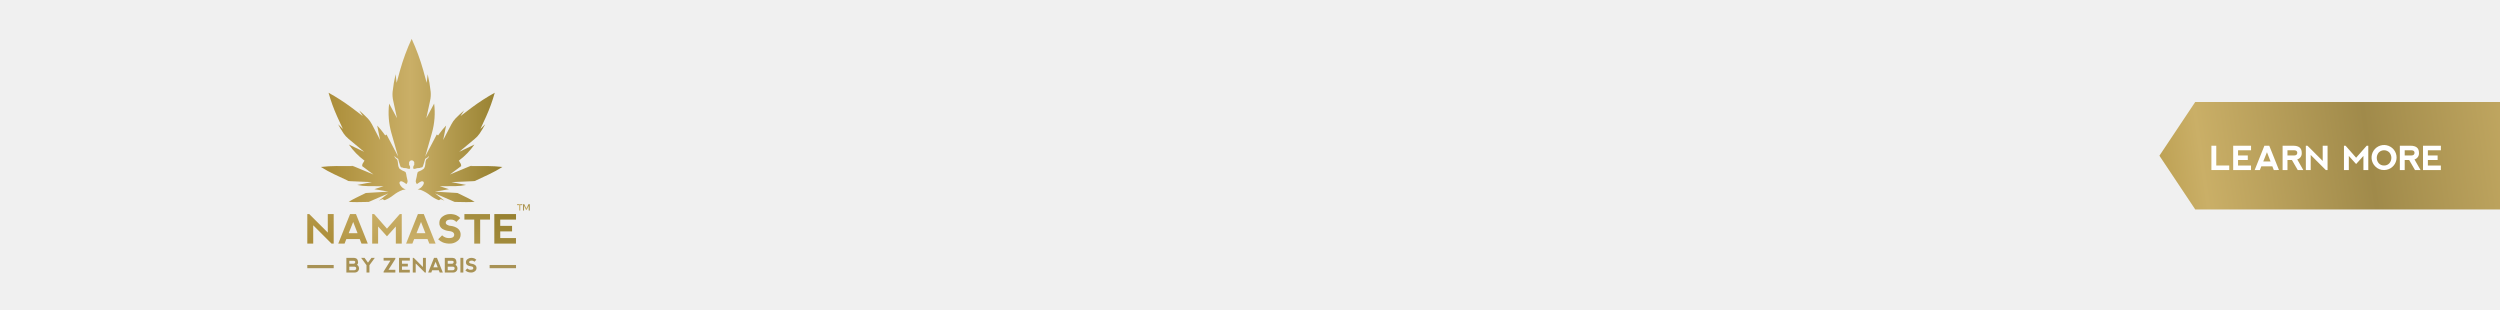
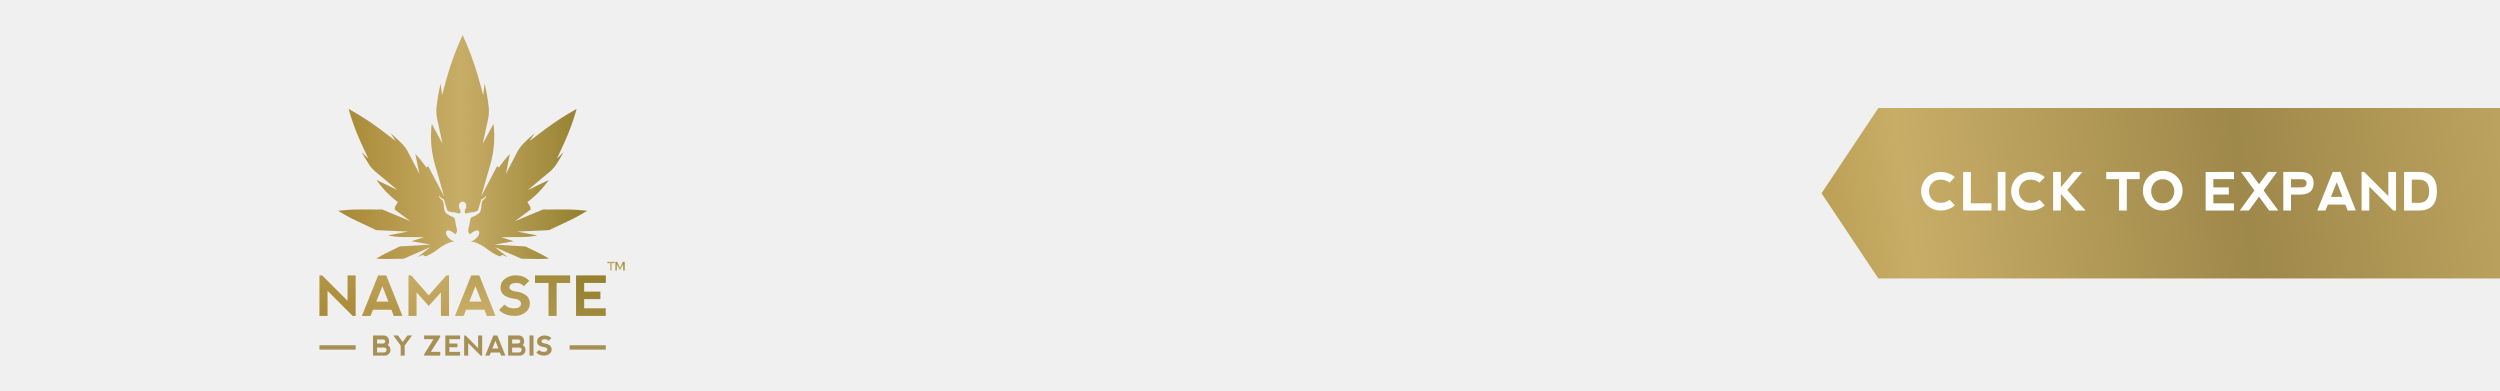
- <svg xmlns="http://www.w3.org/2000/svg" xmlns:xlink="http://www.w3.org/1999/xlink" id="Content" width="728" height="90" viewBox="0 0 728 90">
+ <svg xmlns="http://www.w3.org/2000/svg" xmlns:xlink="http://www.w3.org/1999/xlink" id="Content" width="320" height="50" viewBox="0 0 320 50">
  <defs>
-     <style>.cls-1{fill:url(#New_Gradient_Swatch_1);}.cls-2{fill:url(#linear-gradient);}.cls-3{fill:url(#linear-gradient-2);}.cls-4{fill:url(#linear-gradient-3);}.cls-5{fill:url(#linear-gradient-4);}.cls-6{fill:url(#linear-gradient-5);}.cls-7{fill:url(#linear-gradient-6);}.cls-8{fill:url(#linear-gradient-7);}.cls-9{fill:url(#New_Gradient_Swatch_2);}.cls-10{fill:#a89255;}.cls-11{fill:url(#New_Gradient_Swatch_2-2);}.cls-12{fill:#fff;}</style>
-     <linearGradient id="New_Gradient_Swatch_1" x1="93.448" y1="35.091" x2="146.304" y2="35.091" gradientUnits="userSpaceOnUse">
-       <stop offset="0" stop-color="#a88a34" />
-       <stop offset="0.493" stop-color="#caaf67" />
-       <stop offset="1" stop-color="#957f2e" />
+     <style>.cls-1{fill:url(#New_Gradient_Swatch_1);}.cls-2{fill:url(#linear-gradient);}.cls-3{fill:url(#linear-gradient-2);}.cls-4{fill:url(#linear-gradient-3);}.cls-5{fill:url(#linear-gradient-4);}.cls-6{fill:url(#linear-gradient-5);}.cls-7{fill:url(#linear-gradient-6);}.cls-8{fill:url(#linear-gradient-7);}.cls-9{fill:url(#New_Gradient_Swatch_2);}.cls-10{fill:#a69055;}.cls-11{fill:url(#New_Gradient_Swatch_2-2);}.cls-12{fill:#fff;}</style>
+     <linearGradient id="New_Gradient_Swatch_1" x1="43.278" y1="18.817" x2="75.156" y2="18.817" gradientUnits="userSpaceOnUse">
+       <stop offset="0" stop-color="#a68834" />
+       <stop offset="0.493" stop-color="#c8ad67" />
+       <stop offset="1" stop-color="#937f2e" />
    </linearGradient>
-     <linearGradient id="linear-gradient" x1="147.106" y1="149.213" x2="147.106" y2="60.56" gradientUnits="userSpaceOnUse">
-       <stop offset="0" stop-color="#a88a34" />
-       <stop offset="0.499" stop-color="#caaf67" />
-       <stop offset="1" stop-color="#957f2e" />
+     <linearGradient id="linear-gradient" x1="75.639" y1="87.645" x2="75.639" y2="34.177" gradientUnits="userSpaceOnUse">
+       <stop offset="0" stop-color="#a68834" />
+       <stop offset="0.499" stop-color="#c8ad67" />
+       <stop offset="1" stop-color="#937f2e" />
    </linearGradient>
-     <linearGradient id="linear-gradient-2" x1="122.548" y1="103.061" x2="122.548" y2="37.602" xlink:href="#linear-gradient" />
-     <linearGradient id="linear-gradient-3" x1="130.866" y1="125.512" x2="130.866" y2="39.368" xlink:href="#linear-gradient" />
-     <linearGradient id="linear-gradient-4" x1="138.963" y1="127.474" x2="138.963" y2="52.07" xlink:href="#linear-gradient" />
-     <linearGradient id="linear-gradient-5" x1="93.329" y1="74.612" x2="93.329" y2="1.756" xlink:href="#linear-gradient" />
-     <linearGradient id="linear-gradient-6" x1="112.685" y1="93.017" x2="112.685" y2="27.939" xlink:href="#linear-gradient" />
-     <linearGradient id="linear-gradient-7" x1="102.799" y1="83.298" x2="102.799" y2="17.839" xlink:href="#linear-gradient" />
-     <linearGradient id="New_Gradient_Swatch_2" x1="150.61" y1="60.379" x2="154.251" y2="60.379" gradientUnits="userSpaceOnUse">
-       <stop offset="0" stop-color="#a88a34" />
-       <stop offset="0.188" stop-color="#caaf67" />
-       <stop offset="0.461" stop-color="#a08a4a" />
-       <stop offset="0.763" stop-color="#caaf67" />
-       <stop offset="1" stop-color="#957f2e" />
+     <linearGradient id="linear-gradient-2" x1="60.829" y1="59.81" x2="60.829" y2="20.331" xlink:href="#linear-gradient" />
+     <linearGradient id="linear-gradient-3" x1="65.845" y1="73.35" x2="65.845" y2="21.396" xlink:href="#linear-gradient" />
+     <linearGradient id="linear-gradient-4" x1="70.729" y1="74.534" x2="70.729" y2="29.057" xlink:href="#linear-gradient" />
+     <linearGradient id="linear-gradient-5" x1="43.206" y1="42.652" x2="43.206" y2="-1.288" xlink:href="#linear-gradient" />
+     <linearGradient id="linear-gradient-6" x1="54.88" y1="53.752" x2="54.88" y2="14.503" xlink:href="#linear-gradient" />
+     <linearGradient id="linear-gradient-7" x1="48.918" y1="47.891" x2="48.918" y2="8.412" xlink:href="#linear-gradient" />
+     <linearGradient id="New_Gradient_Swatch_2" x1="77.753" y1="34.068" x2="79.949" y2="34.068" gradientUnits="userSpaceOnUse">
+       <stop offset="0" stop-color="#a68834" />
+       <stop offset="0.188" stop-color="#c8ad67" />
+       <stop offset="0.461" stop-color="#9e884a" />
+       <stop offset="0.763" stop-color="#c8ad67" />
+       <stop offset="1" stop-color="#937f2e" />
    </linearGradient>
-     <linearGradient id="New_Gradient_Swatch_2-2" x1="608.584" y1="56.177" x2="784.912" y2="31.257" xlink:href="#New_Gradient_Swatch_2" />
+     <linearGradient id="New_Gradient_Swatch_2-2" x1="215.248" y1="34.208" x2="371.152" y2="12.174" xlink:href="#New_Gradient_Swatch_2" />
  </defs>
-   <path class="cls-1" d="M116.663,52.805c.574-.169,1.616.805,1.684.805a1.243,1.243,0,0,0,.347-.802c0-.344-.245-1.013-.291-1.418a6.742,6.742,0,0,0-.245-1.173c-.09-.267-.712-.383-1.047-.589a5.46,5.46,0,0,1-.843-.584,2.668,2.668,0,0,1-.359-1.224,4.81,4.81,0,0,0-.201-1.245c-.116-.218-.416-.372-.618-.574a.87.87,0,0,1-.208-.535c.155-.048.204.351.383.385s.167.182.448.279c.281.097.291.23.327.492s.351,1.146.455,1.507c.104.361.213.633.57.645.356.012.308.196.727.162a2.346,2.346,0,0,1,1.006.194c.225.08.509.087.606-.07.097-.158-.068-.793-.068-.793-.145,0-.17-.196-.225-.378-.056-.182.034-.196.034-.196a.768.768,0,1,1,1.464,0s.09.014.034.196c-.056.182-.08.378-.226.378,0,0-.165.635-.068.793.097.157.38.15.606.07a2.346,2.346,0,0,1,1.006-.194c.419.034.371-.15.727-.162.356-.012.465-.284.569-.645.104-.361.419-1.245.456-1.507s.046-.395.327-.492c.281-.097.269-.245.448-.279s.228-.434.383-.385a.871.871,0,0,1-.208.535c-.202.202-.501.356-.618.574a4.81,4.81,0,0,0-.201,1.245,2.668,2.668,0,0,1-.359,1.224,5.462,5.462,0,0,1-.843.584c-.334.206-.957.322-1.047.589a6.715,6.715,0,0,0-.245,1.173c-.046.405-.291,1.074-.291,1.418a1.243,1.243,0,0,0,.347.802c.068,0,1.11-.974,1.684-.805.574.17.346.974-.25,1.57a2.553,2.553,0,0,1-1.235.77,6.689,6.689,0,0,1,.938.175,10.037,10.037,0,0,1,2.678,1.528,9.731,9.731,0,0,0,2.388,1.394,2.039,2.039,0,0,0,.231.051c.082-.069.511-.317.511-.317a9.607,9.607,0,0,0,1.079.462L126.68,56.319l5.451,2.373c.09.039.18.075.269.106l3.295.059c.865.016,1.719-.022,2.512-.083-.639-.394-1.331-.788-2.073-1.151l-2.891-1.414c-.096-.012-.195-.021-.295-.027l-6.301-.378,4.094-.712-2.654-.864,4.543-.03a15.42,15.42,0,0,0,3.101-.341l-4.293-.818,6.292-.279a6.176,6.176,0,0,0,1.053-.134l-.478.058,4.153-1.948a37.106,37.106,0,0,0,3.846-2.114,40.581,40.581,0,0,0-4.498-.272l-4.72.011.526-.172a5.911,5.911,0,0,0-1.114.344L130.991,50.826l3.332-2.483-.025.004-.076-.572-.606-.999a19.951,19.951,0,0,0,4.537-4.684l-4.452,2.131,4.536-3.778a7.471,7.471,0,0,0,1.44-1.562c.585-.884,1.128-1.79,1.623-2.707l-1.406,1.388,1.685-3.666a48.417,48.417,0,0,0,2.494-6.894,58.688,58.688,0,0,0-6.682,4.305l-3.3,2.501,1.052-1.64c-.854.726-1.679,1.492-2.467,2.29a7.23,7.23,0,0,0-1.215,1.702l-2.41,4.616.856-4.213a19.919,19.919,0,0,0-1.909,2.284l-.42.586-.385-.264a1.098,1.098,0,0,0-.06.1l-3.31,6.278,1.952-6.823a21.659,21.659,0,0,0,.648-8.563l-2.28,4.237,1.104-5.097a8.298,8.298,0,0,0,.172-2.543,41.062,41.062,0,0,0-.876-5.145l-.3,2.502-.99-3.647a62.058,62.058,0,0,0-3.38-9.148,61.995,61.995,0,0,0-3.38,9.148l-.99,3.647-.301-2.502a41.1,41.1,0,0,0-.876,5.145,8.302,8.302,0,0,0,.172,2.544l1.103,5.098-2.278-4.238a21.656,21.656,0,0,0,.648,8.562l1.953,6.824-3.311-6.278a1.052,1.052,0,0,0-.06-.1l-.385.264-.42-.586a19.921,19.921,0,0,0-1.909-2.284l.856,4.213-2.41-4.616a7.234,7.234,0,0,0-1.214-1.702c-.786-.796-1.61-1.562-2.463-2.287l1.055,1.641-3.306-2.505a58.659,58.659,0,0,0-6.682-4.305,48.409,48.409,0,0,0,2.494,6.894l1.685,3.666-1.406-1.388c.495.917,1.039,1.823,1.624,2.707a7.464,7.464,0,0,0,1.44,1.562l4.536,3.778-4.452-2.131a19.947,19.947,0,0,0,4.537,4.684L105.53,47.775l-.076.572-.026-.004,3.333,2.483-5.506-2.295a5.947,5.947,0,0,0-1.113-.344l.526.172-4.72-.011a40.584,40.584,0,0,0-4.498.272,37.106,37.106,0,0,0,3.846,2.114l4.153,1.948-.478-.058a6.149,6.149,0,0,0,1.053.135l6.292.279-4.293.818a15.421,15.421,0,0,0,3.101.341l4.555.03-2.663.864,4.092.711L106.804,56.182q-.15.009-.295.027L103.618,57.623c-.741.363-1.434.756-2.073,1.151.793.061,1.647.099,2.512.083l3.295-.059c.09-.032.18-.068.27-.106L113.072,56.319l-2.75,2.12a9.607,9.607,0,0,0,1.079-.462s.429.247.511.316a2.012,2.012,0,0,0,.231-.05,9.727,9.727,0,0,0,2.388-1.394A10.038,10.038,0,0,1,117.21,55.321a6.688,6.688,0,0,1,.938-.175,2.553,2.553,0,0,1-1.235-.77C116.316,53.78,116.089,52.975,116.663,52.805Z" />
-   <polygon class="cls-2" points="150.265 63.944 150.265 62.339 143.946 62.344 143.946 70.94 150.254 70.94 150.254 69.334 145.667 69.334 145.667 67.379 149.113 67.379 149.113 65.779 145.667 65.779 145.667 63.944 150.265 63.944" />
-   <path class="cls-3" d="M121.691,62.339,118.25,70.94h1.835l.516-1.319h3.899l.516,1.319,1.829-.006-3.435-8.596Zm-.401,5.562,1.308-3.269,1.273,3.269Z" />
-   <path class="cls-4" d="M133.246,66.496a4.265,4.265,0,0,0-1.978-.717,2.267,2.267,0,0,1-1.319-.516.671.671,0,0,1,0-.832q.287-.487,1.319-.487a1.975,1.975,0,0,1,1.606.688l1.147-1.147a4.013,4.013,0,0,0-1.233-.86,4.8,4.8,0,0,0-1.858-.287,3.443,3.443,0,0,0-2.01.691,2.14,2.14,0,0,0-.978,1.832,1.903,1.903,0,0,0,.86,1.778,4.622,4.622,0,0,0,1.892.631q1.147.115,1.431.602a.909.909,0,0,1,0,.975q-.284.487-1.431.487a2.724,2.724,0,0,1-1.95-.803l-1.147,1.147a4.34,4.34,0,0,0,1.376.917,5.094,5.094,0,0,0,2.001.344,3.474,3.474,0,0,0,2.21-.745,2.205,2.205,0,0,0,.949-1.778A2.153,2.153,0,0,0,133.246,66.496Z" />
-   <polygon class="cls-5" points="135.236 63.944 138.103 63.944 138.103 70.94 139.823 70.94 139.823 63.944 142.69 63.944 142.69 62.339 135.236 62.339 135.236 63.944" />
-   <polygon class="cls-6" points="95.451 67.729 90.06 62.339 89.487 62.339 89.487 70.94 91.207 70.94 91.207 65.607 96.54 70.94 97.171 70.94 97.171 62.339 95.451 62.339 95.451 67.729" />
-   <polygon class="cls-7" points="112.683 66.582 108.955 62.339 108.382 62.339 108.382 70.94 110.102 70.94 110.102 65.951 112.683 68.818 115.263 65.951 115.269 70.94 116.989 70.94 116.989 62.339 116.416 62.339 112.683 66.582" />
-   <path class="cls-8" d="M101.942,62.339,98.501,70.94h1.835l.516-1.319h3.899l.516,1.319,1.829-.006-3.435-8.596Zm-.401,5.562,1.307-3.269,1.273,3.269Z" />
-   <path class="cls-9" d="M151.501,59.738v1.561h-.31V59.738h-.581v-.279h1.474v.279Zm2.464,1.561-.003-1.375-.581,1.183h-.202l-.581-1.183v1.375H152.306v-1.84h.368l.607,1.222.605-1.222h.365v1.84Z" />
-   <path class="cls-10" d="M103.961,77.108a1.214,1.214,0,0,1-.695,2.257l-2.405-.003V75.091H103.129q1.08.063,1.14,1.257A.895.895,0,0,1,103.961,77.108Zm-2.242-.305h1.197a.482.482,0,0,0,.53-.533q-.014-.313-.521-.331h-1.205Zm0,1.892h1.396a.558.558,0,0,0,.615-.618q-.014-.41-.607-.427h-1.405Z" />
-   <path class="cls-10" d="M105.158,75.088h1.003l.992,1.396,1.014-1.396h.98l-1.567,2.137v2.137h-.855V77.225Z" />
-   <path class="cls-10" d="M115.125,79.362h-3.422l.003-.285,1.992-3.191h-1.992l-.003-.798h3.422v.313l-2,3.163h2Z" />
-   <path class="cls-10" d="M116.199,79.362V75.091l3.14-.003v.798h-2.285v.912H118.766v.795h-1.712v.972H119.333V79.362Z" />
-   <path class="cls-10" d="M120.199,79.362V75.088h.285l2.678,2.678V75.088h.855V79.362H123.704L121.054,76.712V79.362Z" />
-   <path class="cls-10" d="M124.678,79.362l1.71-4.274h.855l1.706,4.271-.909.003-.256-.655h-1.938l-.256.655Zm2.16-3.134-.65,1.624h1.282Z" />
-   <path class="cls-10" d="M132.623,77.108a1.214,1.214,0,0,1-.695,2.257l-2.405-.003V75.091h2.268q1.08.063,1.14,1.257A.897.897,0,0,1,132.623,77.108Zm-2.243-.305h1.197a.482.482,0,0,0,.53-.533c-.009-.209-.183-.319-.521-.331h-1.206Zm0,1.892h1.396a.557.557,0,0,0,.615-.618q-.013-.41-.607-.427h-1.405Z" />
-   <path class="cls-10" d="M134.07,75.085h.852V79.362H134.07Z" />
-   <path class="cls-10" d="M138.093,75.23a1.984,1.984,0,0,1,.612.427l-.57.57a.981.981,0,0,0-.798-.342q-.513,0-.655.242a.335.335,0,0,0,0,.413,1.127,1.127,0,0,0,.655.256,2.12,2.12,0,0,1,.983.356,1.071,1.071,0,0,1,.441.955,1.096,1.096,0,0,1-.471.883,1.726,1.726,0,0,1-1.098.37,2.533,2.533,0,0,1-.995-.171,2.166,2.166,0,0,1-.684-.456l.57-.57a1.355,1.355,0,0,0,.969.399q.57,0,.711-.242a.45.45,0,0,0,0-.484q-.14-.242-.711-.299a2.296,2.296,0,0,1-.94-.313.946.946,0,0,1-.427-.883,1.063,1.063,0,0,1,.486-.91,1.71,1.71,0,0,1,.999-.344A2.391,2.391,0,0,1,138.093,75.23Z" />
-   <rect class="cls-10" x="89.487" y="77.164" width="7.684" height="0.936" />
-   <rect class="cls-10" x="142.581" y="77.164" width="7.684" height="0.936" />
-   <polygon class="cls-11" points="731.23 29.694 639.255 29.694 628.822 45.342 639.255 60.992 731.23 60.992 731.23 29.694" />
-   <path class="cls-12" d="M645.378,42.434v5.761h3.777V49.517h-5.194v-7.083Z" />
-   <path class="cls-12" d="M650.302,49.517V42.438l5.203-.005v1.322h-3.786v1.512h2.838V46.584h-2.838v1.61h3.777V49.517Z" />
-   <path class="cls-12" d="M656.559,49.517l2.833-7.083h1.416l2.828,7.078-1.506.005-.425-1.086h-3.211l-.425,1.086Zm3.579-5.194-1.077,2.691h2.125Z" />
-   <path class="cls-12" d="M668.958,46.429l1.766,3.088h-1.624l-1.695-2.928h-1.294V49.517h-1.416v-7.083h3.088q2.479,0,2.479,2.04A1.833,1.833,0,0,1,668.958,46.429Zm-2.848-1.162h1.983q.854-.015.878-.779-.023-.699-.864-.728h-1.997Z" />
-   <path class="cls-12" d="M671.46,49.517v-7.083h.472l4.438,4.438V42.434h1.417v7.083h-.52l-4.392-4.391V49.517Z" />
-   <path class="cls-12" d="M682.56,49.517v-7.083h.472l3.069,3.494,3.073-3.494h.473v7.083h-1.417l-.004-4.108-2.125,2.361-2.125-2.361V49.517Z" />
-   <path class="cls-12" d="M691.715,48.499a3.646,3.646,0,1,1,2.525,1.018A3.432,3.432,0,0,1,691.715,48.499Zm2.53-.305a1.987,1.987,0,0,0,1.53-.638,2.416,2.416,0,0,0,0-3.164,2.165,2.165,0,0,0-3.069,0,2.416,2.416,0,0,0,0,3.164A1.997,1.997,0,0,0,694.245,48.194Z" />
-   <path class="cls-12" d="M703.099,46.429l1.766,3.088h-1.624l-1.695-2.928H700.251V49.517h-1.416v-7.083h3.088q2.479,0,2.479,2.04A1.833,1.833,0,0,1,703.099,46.429ZM700.251,45.267h1.983q.854-.015.878-.779-.023-.699-.864-.728H700.251Z" />
-   <path class="cls-12" d="M705.581,49.517V42.438l5.203-.005v1.322h-3.786v1.512h2.838V46.584h-2.838v1.61h3.777V49.517Z" />
+   <path class="cls-1" d="M57.279,29.5c.346-.102.975.485,1.016.485a.75.75,0,0,0,.209-.484c0-.207-.148-.611-.176-.855a4.067,4.067,0,0,0-.148-.707c-.054-.161-.43-.231-.631-.355a3.293,3.293,0,0,1-.509-.352,1.609,1.609,0,0,1-.216-.738,2.901,2.901,0,0,0-.121-.751c-.07-.132-.251-.224-.373-.346a.525.525,0,0,1-.126-.323c.094-.029.123.212.231.232s.101.11.27.168.175.139.197.297.212.691.275.909.129.382.344.389.186.118.438.098a1.415,1.415,0,0,1,.607.117c.136.048.307.053.365-.042s-.041-.478-.041-.478c-.088,0-.102-.118-.136-.228s.02-.118.02-.118a.463.463,0,1,1,.883,0s.054.009.02.118-.048.228-.136.228c0,0-.099.383-.041.478s.229.091.365.042a1.415,1.415,0,0,1,.606-.117c.253.02.224-.091.438-.098.215-.007.281-.171.343-.389.063-.218.253-.751.275-.909s.028-.238.197-.297.162-.147.27-.168.137-.262.231-.232a.525.525,0,0,1-.126.323c-.122.122-.302.215-.373.346a2.901,2.901,0,0,0-.121.751,1.609,1.609,0,0,1-.216.738,3.294,3.294,0,0,1-.509.352c-.202.124-.577.194-.631.355a4.051,4.051,0,0,0-.148.707c-.028.244-.176.648-.176.855a.75.75,0,0,0,.209.484c.041,0,.669-.587,1.016-.485.346.102.209.588-.151.947a1.54,1.54,0,0,1-.745.464,4.034,4.034,0,0,1,.565.106,6.053,6.053,0,0,1,1.615.922,5.869,5.869,0,0,0,1.44.841,1.228,1.228,0,0,0,.139.031c.049-.041.308-.191.308-.191a5.798,5.798,0,0,0,.651.279l-1.658-1.279,3.287,1.431c.054.023.108.045.162.064l1.987.035c.522.01,1.037-.013,1.515-.05-.385-.238-.803-.475-1.25-.694l-1.743-.853c-.058-.007-.117-.013-.178-.017l-3.8-.228,2.469-.429-1.601-.521,2.74-.018a9.3,9.3,0,0,0,1.87-.206L66.19,29.642l3.795-.169a3.725,3.725,0,0,0,.635-.081l-.288.035,2.505-1.175a22.379,22.379,0,0,0,2.319-1.275,24.475,24.475,0,0,0-2.713-.164l-2.847.006.317-.104a3.566,3.566,0,0,0-.672.207l-3.321,1.384,2.01-1.497-.015.003-.046-.345-.365-.602a12.033,12.033,0,0,0,2.736-2.825l-2.685,1.285,2.736-2.278a4.506,4.506,0,0,0,.869-.942c.353-.533.68-1.079.979-1.633l-.848.837,1.016-2.211a29.2,29.2,0,0,0,1.504-4.158,35.394,35.394,0,0,0-4.03,2.596l-1.99,1.508.635-.989c-.515.438-1.013.9-1.488,1.381a4.361,4.361,0,0,0-.733,1.027l-1.454,2.784.516-2.541a12.012,12.012,0,0,0-1.152,1.377l-.253.353-.232-.159a.66.66,0,0,0-.036.06L61.599,25.124l1.177-4.115a13.063,13.063,0,0,0,.391-5.164l-1.375,2.555.666-3.074a5.004,5.004,0,0,0,.104-1.534,24.763,24.763,0,0,0-.528-3.103L61.852,12.198l-.597-2.2a37.427,37.427,0,0,0-2.038-5.517,37.389,37.389,0,0,0-2.038,5.517L56.582,12.198l-.181-1.509a24.787,24.787,0,0,0-.528,3.103,5.007,5.007,0,0,0,.104,1.534l.665,3.075L55.267,15.845a13.061,13.061,0,0,0,.391,5.164l1.178,4.115-1.997-3.786a.634.634,0,0,0-.036-.06l-.232.159-.253-.353a12.014,12.014,0,0,0-1.152-1.377l.516,2.541L52.228,19.463a4.363,4.363,0,0,0-.732-1.027c-.474-.48-.971-.942-1.486-1.379l.636.99-1.994-1.511a35.378,35.378,0,0,0-4.03-2.596,29.195,29.195,0,0,0,1.504,4.158l1.016,2.211-.848-.837c.299.553.626,1.099.979,1.633a4.501,4.501,0,0,0,.869.942l2.736,2.278-2.685-1.285A12.03,12.03,0,0,0,50.93,25.864l-.365.602-.046.345-.015-.003,2.01,1.497-3.321-1.384a3.587,3.587,0,0,0-.671-.207l.317.104-2.847-.006a24.477,24.477,0,0,0-2.713.164,22.379,22.379,0,0,0,2.319,1.275l2.505,1.175-.288-.035a3.709,3.709,0,0,0,.635.081l3.795.169-2.589.493a9.301,9.301,0,0,0,1.87.206l2.747.018-1.606.521,2.468.429-3.8.228q-.091.005-.178.017l-1.744.853c-.447.219-.865.456-1.25.694.478.037.993.06,1.515.05l1.987-.035c.054-.019.108-.041.163-.064l3.287-1.431L53.455,32.898a5.797,5.797,0,0,0,.651-.279s.259.149.308.191a1.214,1.214,0,0,0,.139-.03,5.866,5.866,0,0,0,1.44-.841,6.054,6.054,0,0,1,1.615-.922,4.033,4.033,0,0,1,.565-.106,1.54,1.54,0,0,1-.745-.464C57.07,30.088,56.933,29.603,57.279,29.5Z" />
+   <polygon class="cls-2" points="77.545 36.218 77.545 35.25 73.734 35.253 73.734 40.438 77.538 40.438 77.538 39.469 74.772 39.469 74.772 38.29 76.85 38.29 76.85 37.325 74.772 37.325 74.772 36.218 77.545 36.218" />
+   <path class="cls-3" d="M60.312,35.25l-2.075,5.188H59.343l.311-.795H62.006l.311.795,1.103-.004-2.071-5.184Zm-.242,3.355.789-1.971.768,1.971Z" />
+   <path class="cls-4" d="M67.28,37.757a2.572,2.572,0,0,0-1.193-.432,1.367,1.367,0,0,1-.795-.311.405.405,0,0,1,0-.501q.173-.294.795-.294a1.191,1.191,0,0,1,.968.415l.692-.692a2.42,2.42,0,0,0-.743-.519A2.895,2.895,0,0,0,65.883,35.25a2.076,2.076,0,0,0-1.212.417,1.291,1.291,0,0,0-.59,1.105,1.148,1.148,0,0,0,.519,1.072,2.788,2.788,0,0,0,1.141.38q.692.069.863.363a.548.548,0,0,1,0,.588q-.171.294-.863.294a1.643,1.643,0,0,1-1.176-.484l-.692.692a2.618,2.618,0,0,0,.83.553,3.072,3.072,0,0,0,1.207.207,2.095,2.095,0,0,0,1.333-.45,1.33,1.33,0,0,0,.572-1.072A1.298,1.298,0,0,0,67.28,37.757Z" />
+   <polygon class="cls-5" points="68.481 36.218 70.21 36.218 70.21 40.438 71.247 40.438 71.247 36.218 72.977 36.218 72.977 35.25 68.481 35.25 68.481 36.218" />
+   <polygon class="cls-6" points="44.486 38.501 41.235 35.25 40.889 35.25 40.889 40.438 41.927 40.438 41.927 37.221 45.143 40.438 45.523 40.438 45.523 35.25 44.486 35.25 44.486 38.501" />
+   <polygon class="cls-7" points="54.879 37.809 52.631 35.25 52.285 35.25 52.285 40.438 53.322 40.438 53.322 37.429 54.879 39.158 56.435 37.429 56.438 40.438 57.476 40.438 57.476 35.25 57.13 35.25 54.879 37.809" />
+   <path class="cls-8" d="M48.401,35.25l-2.075,5.188h1.107l.311-.795h2.352l.311.795,1.103-.004L49.438,35.25Zm-.242,3.355.788-1.971.768,1.971Z" />
+   <path class="cls-9" d="M78.29,33.682v.942h-.187v-.942h-.35v-.168h.889v.168Zm1.486.942-.002-.829-.35.713h-.122l-.35-.713v.829h-.176v-1.11h.222l.366.737.365-.737h.22v1.11Z" />
+   <path class="cls-10" d="M49.619,44.158a.732.732,0,0,1-.419,1.361L47.749,45.517V42.941h1.368q.651.038.687.758A.54.54,0,0,1,49.619,44.158Zm-1.352-.184h.722a.291.291,0,0,0,.32-.321q-.008-.189-.314-.199H48.266Zm0,1.141h.842a.336.336,0,0,0,.371-.373q-.008-.247-.366-.258H48.266Z" />
+   <path class="cls-10" d="M50.34,42.939h.605l.598.842.612-.842h.591L51.801,44.228V45.517h-.516V44.228Z" />
+   <path class="cls-10" d="M56.352,45.517h-2.064l.002-.172,1.201-1.925H54.289l-.002-.481h2.064v.189l-1.206,1.908h1.206Z" />
+   <path class="cls-10" d="M56.999,45.517V42.941l1.894-.002v.481H57.515v.55h1.033v.479H57.515v.586h1.375V45.517Z" />
+   <path class="cls-10" d="M59.412,45.517V42.939h.172l1.615,1.615V42.939h.516V45.517h-.189l-1.598-1.598V45.517Z" />
+   <path class="cls-10" d="M62.113,45.517l1.031-2.578h.516l1.029,2.576-.548.002-.155-.395H62.818l-.155.395Zm1.303-1.89-.392.98h.773Z" />
+   <path class="cls-10" d="M66.905,44.158a.732.732,0,0,1-.419,1.361l-1.45-.002V42.941h1.368q.651.038.687.758A.541.541,0,0,1,66.905,44.158Zm-1.353-.184h.722a.291.291,0,0,0,.32-.321c-.005-.126-.11-.192-.314-.199H65.552Zm0,1.141H66.394a.336.336,0,0,0,.371-.373q-.008-.247-.366-.258H65.552Z" />
+   <path class="cls-10" d="M67.778,42.938h.514V45.517h-.514Z" />
+   <path class="cls-10" d="M70.204,43.025a1.196,1.196,0,0,1,.369.258l-.344.344a.592.592,0,0,0-.481-.206q-.309,0-.395.146a.202.202,0,0,0,0,.249.68.68,0,0,0,.395.155,1.279,1.279,0,0,1,.593.215.646.646,0,0,1,.266.576.661.661,0,0,1-.284.533,1.041,1.041,0,0,1-.662.223,1.528,1.528,0,0,1-.6-.103,1.306,1.306,0,0,1-.412-.275l.344-.344a.817.817,0,0,0,.584.241q.344,0,.429-.146a.271.271,0,0,0,0-.292q-.085-.146-.429-.18a1.385,1.385,0,0,1-.567-.189.57.57,0,0,1-.258-.533.641.641,0,0,1,.293-.549,1.032,1.032,0,0,1,.602-.207A1.442,1.442,0,0,1,70.204,43.025Z" />
+   <rect class="cls-10" x="40.889" y="44.191" width="4.634" height="0.564" />
+   <rect class="cls-10" x="72.911" y="44.191" width="4.634" height="0.564" />
+   <polygon class="cls-11" points="324.117 13.825 240.43 13.825 233.157 24.734 240.43 35.645 324.117 35.645 324.117 13.825" />
+   <path class="cls-12" d="M246.639,26.237a2.47,2.47,0,0,1,1.756-4.228,2.671,2.671,0,0,1,1.813.658l-.658.721a1.819,1.819,0,0,0-1.155-.395,1.407,1.407,0,0,0-1.478,1.468,1.479,1.479,0,0,0,.411,1.093,1.458,1.458,0,0,0,1.073.405,1.77,1.77,0,0,0,1.149-.392l.658.721a2.662,2.662,0,0,1-1.813.658A2.402,2.402,0,0,1,246.639,26.237Z" />
+   <path class="cls-12" d="M252.27,22.009V26.025h2.633v.922h-3.621v-4.938Z" />
+   <path class="cls-12" d="M255.716,22.006h.984v4.941h-.984Z" />
+   <path class="cls-12" d="M258.157,26.237a2.47,2.47,0,0,1,1.756-4.228,2.671,2.671,0,0,1,1.813.658l-.658.721a1.819,1.819,0,0,0-1.155-.395,1.407,1.407,0,0,0-1.478,1.468,1.479,1.479,0,0,0,.411,1.093,1.458,1.458,0,0,0,1.073.405,1.77,1.77,0,0,0,1.149-.392l.658.721a2.662,2.662,0,0,1-1.813.658A2.402,2.402,0,0,1,258.157,26.237Z" />
+   <path class="cls-12" d="M262.799,22.009h.988v1.975l1.646-1.975H266.542l-1.932,2.304,2.337,2.633h-1.284l-1.876-2.133v2.133h-.988Z" />
+   <path class="cls-12" d="M273.876,22.009v.922H272.23v4.016h-.987V22.931h-1.646v-.922Z" />
+   <path class="cls-12" d="M275.067,26.237a2.543,2.543,0,1,1,1.761.709A2.391,2.391,0,0,1,275.067,26.237Zm1.765-.212a1.387,1.387,0,0,0,1.066-.444,1.684,1.684,0,0,0,0-2.205,1.51,1.51,0,0,0-2.14,0,1.682,1.682,0,0,0,0,2.205A1.394,1.394,0,0,0,276.832,26.025Z" />
+   <path class="cls-12" d="M282.322,26.947V22.013l3.627-.003v.922h-2.64v1.053h1.978v.918h-1.978V26.025h2.633v.922Z" />
+   <path class="cls-12" d="M288.57,24.376l-1.728-2.367h1.159l1.152,1.57,1.152-1.57h1.159l-1.728,2.367,1.886,2.571h-1.172l-1.297-1.774L287.856,26.947h-1.172Z" />
+   <path class="cls-12" d="M292.263,26.947v-4.938H294.416q1.729,0,1.728,1.422,0,1.475-1.725,1.475H293.251v2.041Zm.988-2.962h1.382q.595-.01.612-.543-.017-.487-.603-.507H293.251Z" />
+   <path class="cls-12" d="M296.612,26.947l1.975-4.938h.988l1.972,4.934-1.05.003-.296-.757h-2.238l-.296.757Zm2.495-3.621-.75,1.876h1.481Z" />
+   <path class="cls-12" d="M302.283,26.947v-4.938h.329l3.094,3.094V22.009h.988v4.938H306.332l-3.061-3.061v3.061Z" />
+   <path class="cls-12" d="M307.718,26.947V22.006h1.903q2.304,0,2.304,2.472,0,2.469-2.304,2.469Zm1.903-.984q1.313-.003,1.316-1.484-.003-1.481-1.316-1.481h-.915V25.962Z" />
</svg>
